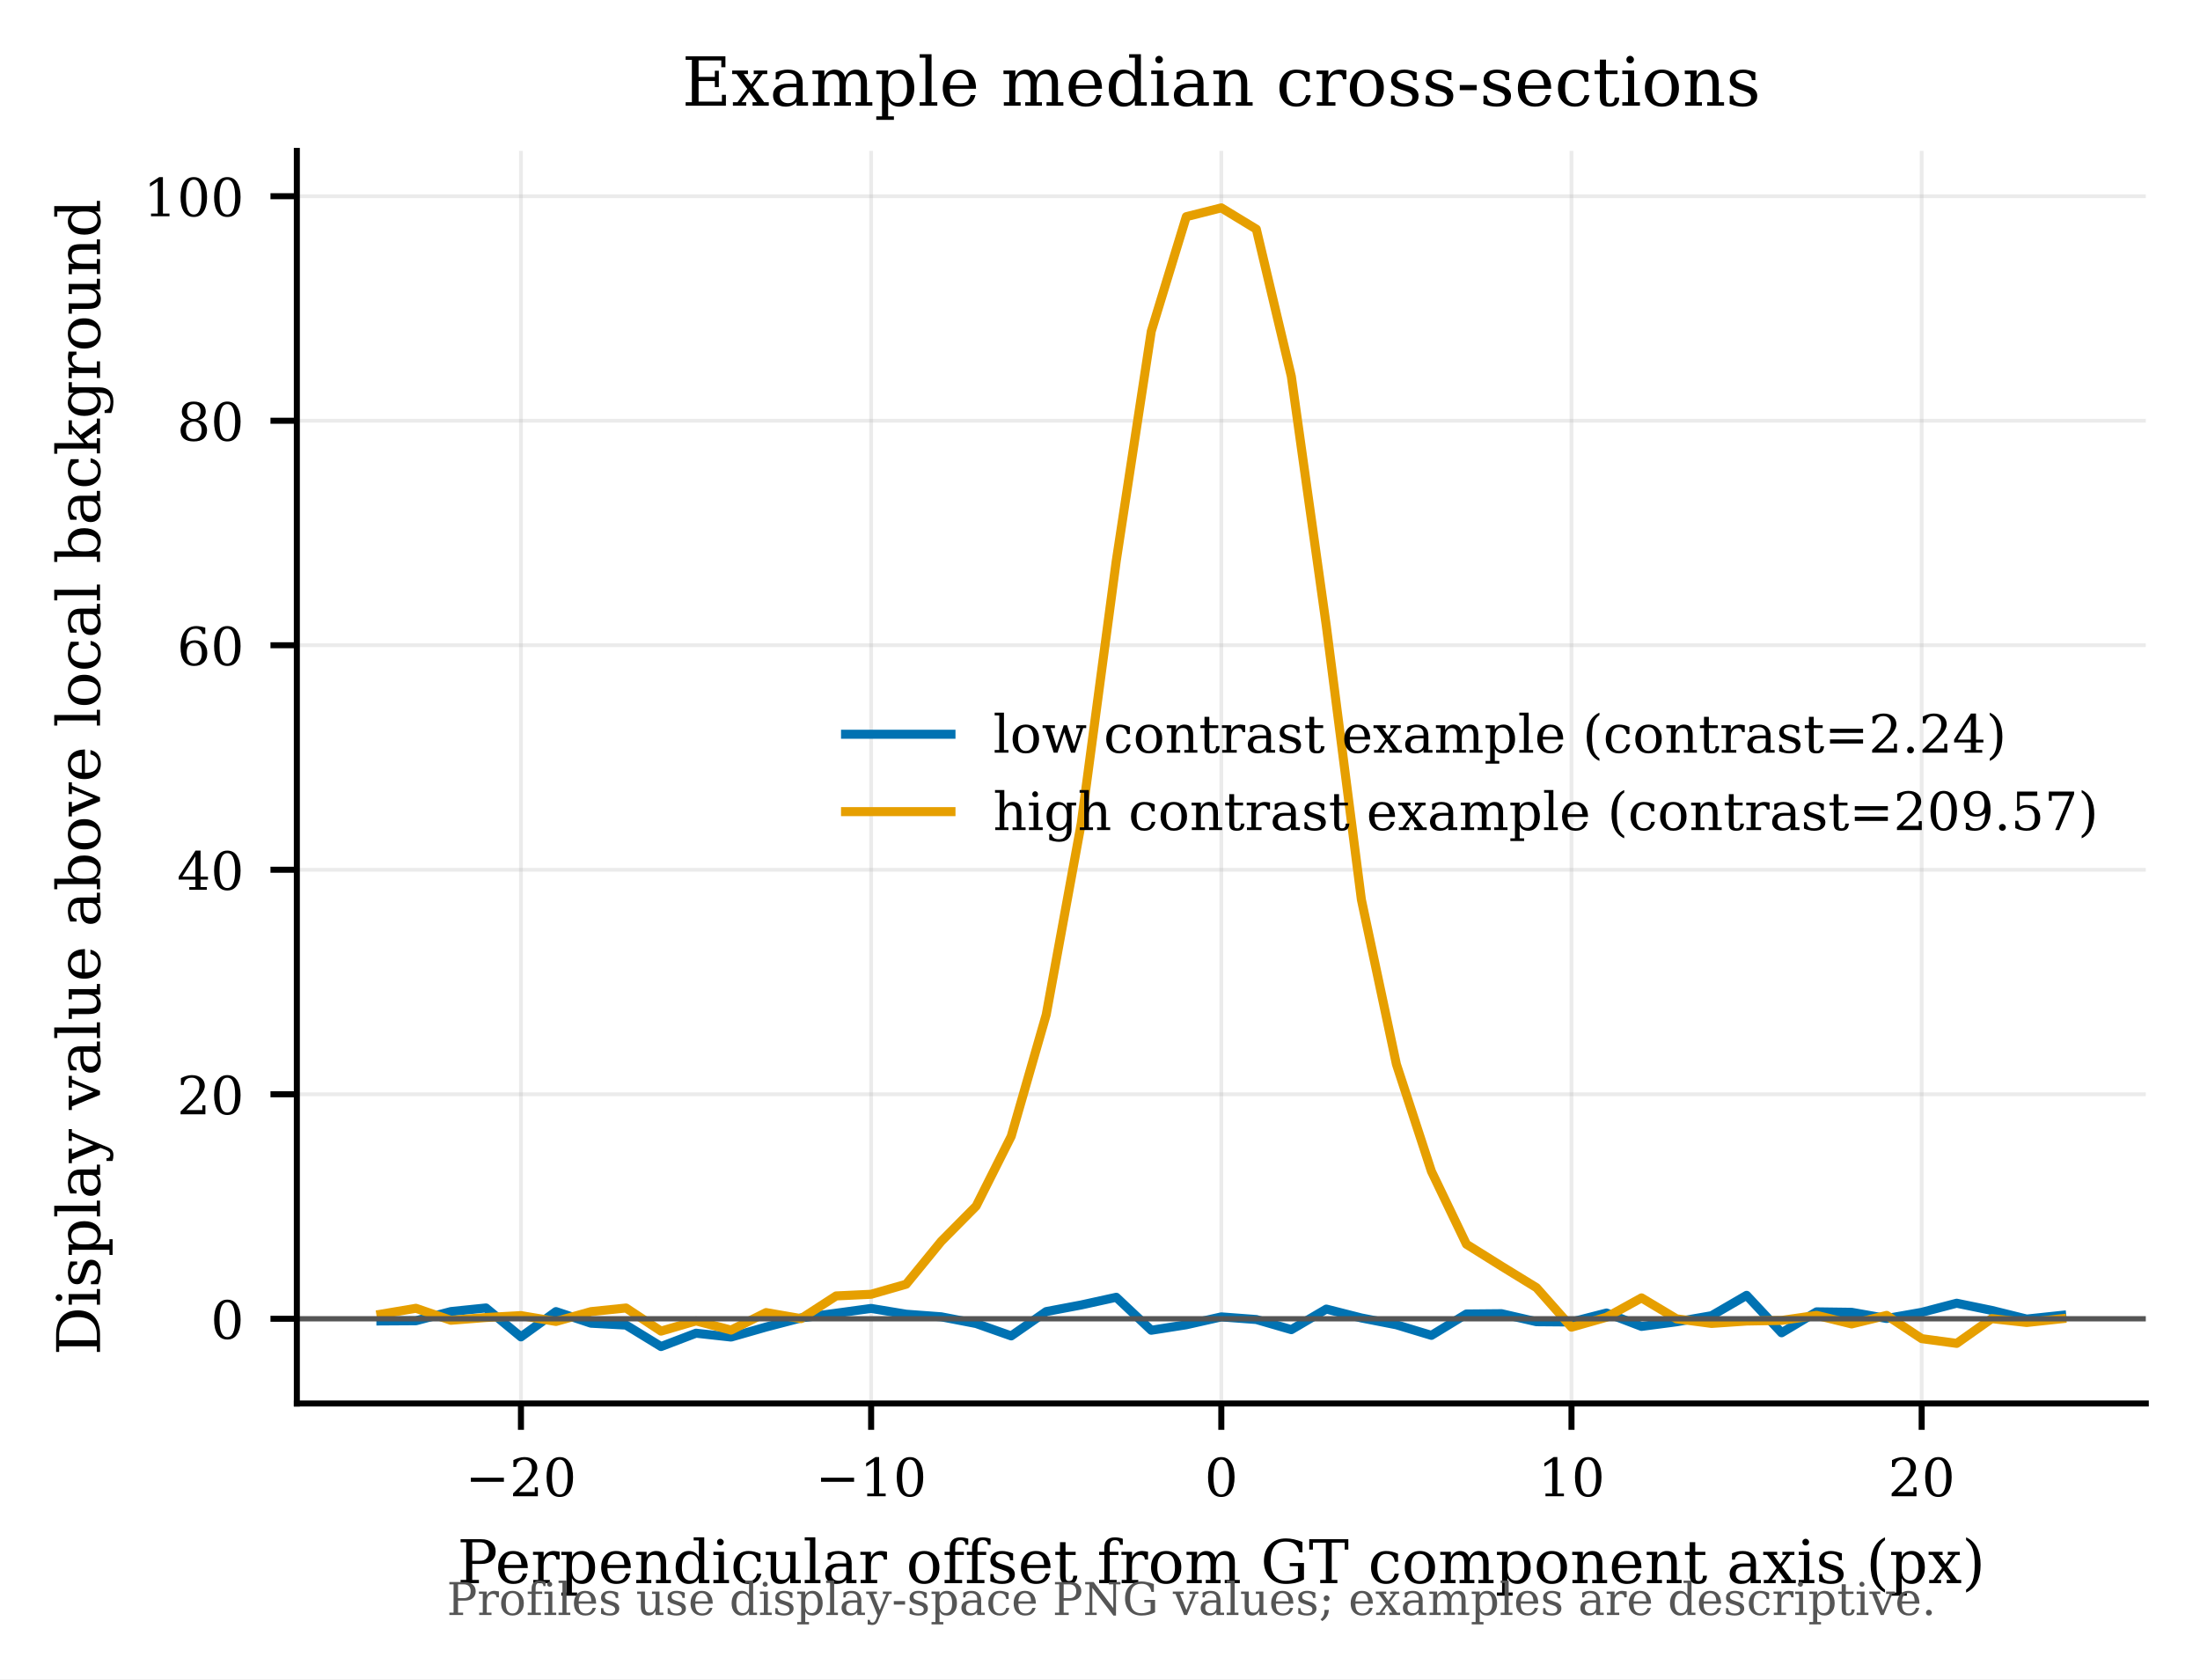
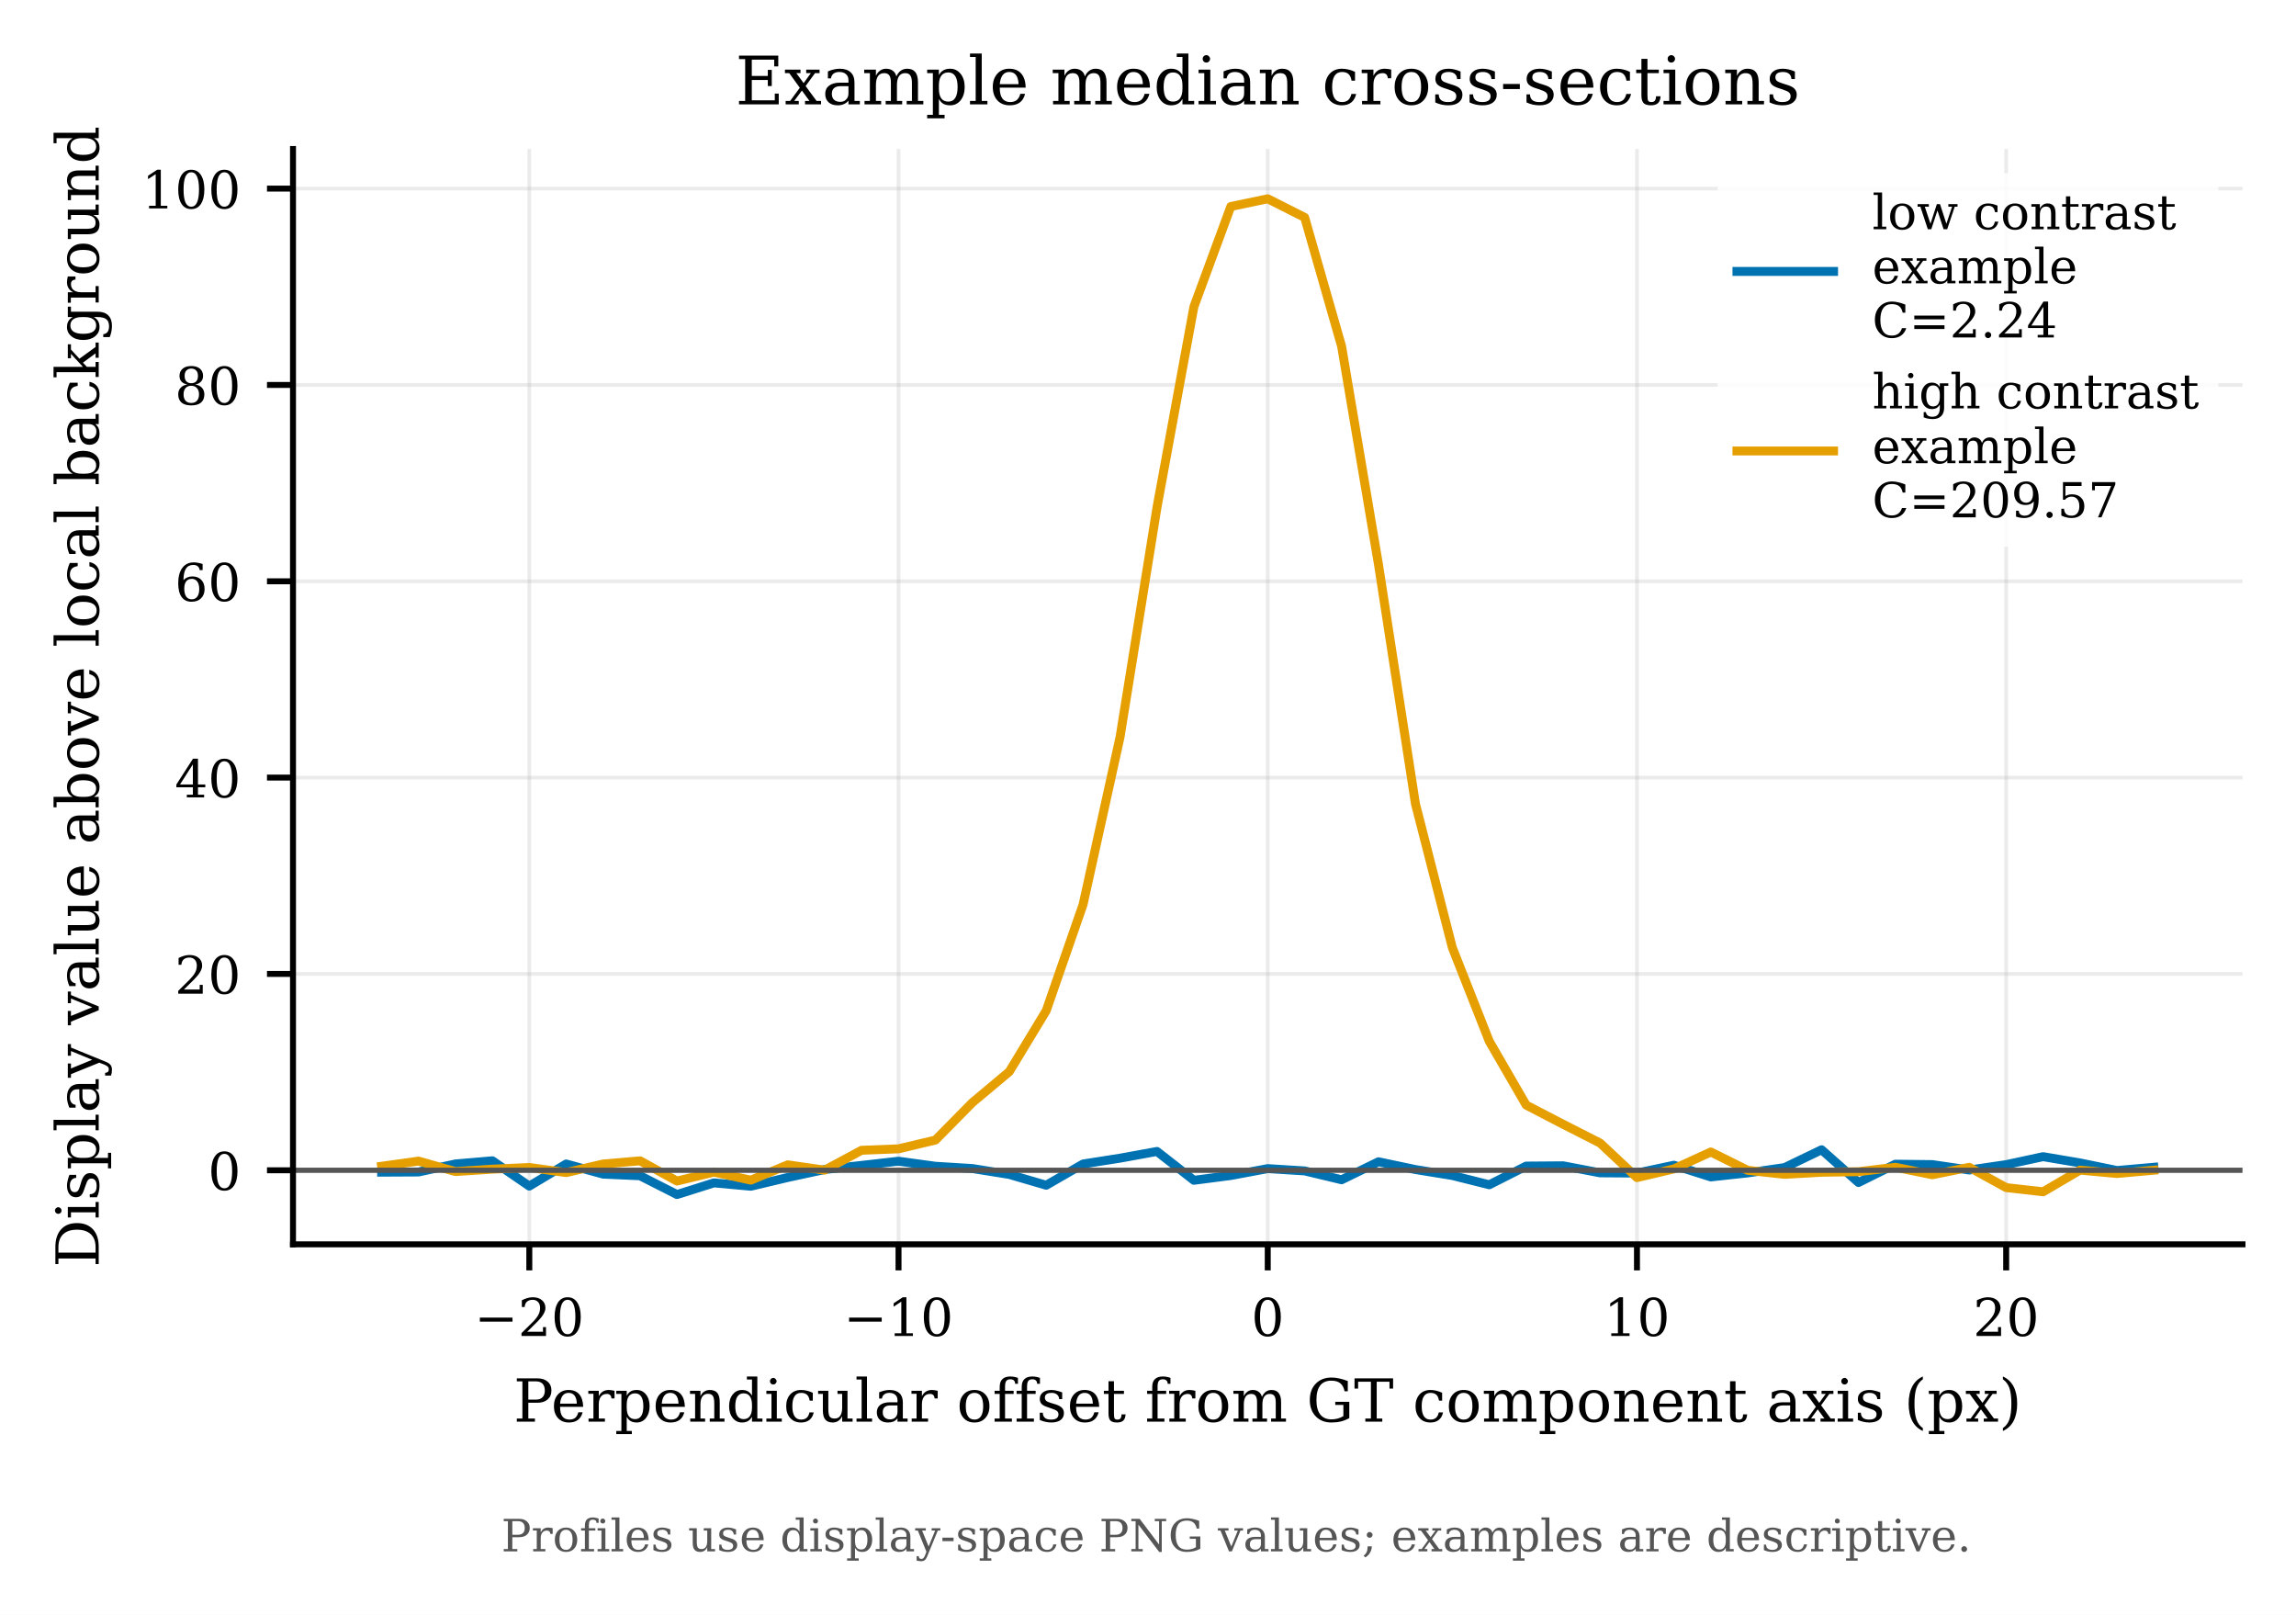
- <svg xmlns="http://www.w3.org/2000/svg" xmlns:xlink="http://www.w3.org/1999/xlink" width="292.137pt" height="222.972pt" viewBox="0 0 292.137 222.972" version="1.1">
+ <svg xmlns="http://www.w3.org/2000/svg" xmlns:xlink="http://www.w3.org/1999/xlink" width="308.877pt" height="217.176pt" viewBox="0 0 308.877 217.176" version="1.1">
  <defs>
    <style type="text/css">*{stroke-linejoin: round; stroke-linecap: butt}</style>
  </defs>
  <g id="figure_1">
    <g id="patch_1">
-       <path d="M 0 222.972 L 292.137 222.972 L 292.137 -0 L 0 -0 z " style="fill: #ffffff" />
+       <path d="M 0 217.176 L 308.877 217.176 L 308.877 0 L 0 0 z " style="fill: #ffffff" />
    </g>
    <g id="axes_1">
      <g id="patch_2">
-         <path d="M 39.417 186.359 L 284.938 186.359 L 284.938 20.039 L 39.417 20.039 z " style="fill: #ffffff" />
+         <path d="M 39.417 167.351 L 301.678 167.351 L 301.678 20.039 L 39.417 20.039 z " style="fill: #ffffff" />
      </g>
      <g id="matplotlib.axis_1">
        <g id="xtick_1">
          <g id="line2d_1">
-             <path d="M 69.177 186.359 L 69.177 20.039 " clip-path="url(#p4ebbd84270)" style="fill: none; stroke: #b0b0b0; stroke-opacity: 0.25; stroke-width: 0.5; stroke-linecap: square" />
+             <path d="M 71.207 167.351 L 71.207 20.039 " clip-path="url(#p9b8f241ac9)" style="fill: none; stroke: #b0b0b0; stroke-opacity: 0.25; stroke-width: 0.5; stroke-linecap: square" />
          </g>
          <g id="line2d_2">
            <defs>
-               <path id="m393fcf6930" d="M 0 0 L 0 3.5 " style="stroke: #000000; stroke-width: 0.8" />
+               <path id="md4ad155cb4" d="M 0 0 L 0 3.5 " style="stroke: #000000; stroke-width: 0.8" />
            </defs>
            <g>
-               <use xlink:href="#m393fcf6930" x="69.177" y="186.359" style="stroke: #000000; stroke-width: 0.8" />
+               <use xlink:href="#md4ad155cb4" x="71.207" y="167.351" style="stroke: #000000; stroke-width: 0.8" />
            </g>
          </g>
          <g id="text_1">
-             <text style="font-size: 7px; font-family: 'DejaVu Serif', serif; text-anchor: middle" x="69.177" y="198.678" transform="rotate(-0 69.1775 198.6775)">−20</text>
+             <text style="font-size: 7px; font-family: 'DejaVu Serif', serif; text-anchor: middle" x="71.207" y="179.669" transform="rotate(-0 71.20659 179.6695)">−20</text>
          </g>
        </g>
        <g id="xtick_2">
          <g id="line2d_3">
-             <path d="M 115.677 186.359 L 115.677 20.039 " clip-path="url(#p4ebbd84270)" style="fill: none; stroke: #b0b0b0; stroke-opacity: 0.25; stroke-width: 0.5; stroke-linecap: square" />
+             <path d="M 120.877 167.351 L 120.877 20.039 " clip-path="url(#p9b8f241ac9)" style="fill: none; stroke: #b0b0b0; stroke-opacity: 0.25; stroke-width: 0.5; stroke-linecap: square" />
          </g>
          <g id="line2d_4">
            <g>
-               <use xlink:href="#m393fcf6930" x="115.677" y="186.359" style="stroke: #000000; stroke-width: 0.8" />
+               <use xlink:href="#md4ad155cb4" x="120.877" y="167.351" style="stroke: #000000; stroke-width: 0.8" />
            </g>
          </g>
          <g id="text_2">
-             <text style="font-size: 7px; font-family: 'DejaVu Serif', serif; text-anchor: middle" x="115.677" y="198.678" transform="rotate(-0 115.6775 198.6775)">−10</text>
+             <text style="font-size: 7px; font-family: 'DejaVu Serif', serif; text-anchor: middle" x="120.877" y="179.669" transform="rotate(-0 120.877 179.6695)">−10</text>
          </g>
        </g>
        <g id="xtick_3">
          <g id="line2d_5">
-             <path d="M 162.178 186.359 L 162.178 20.039 " clip-path="url(#p4ebbd84270)" style="fill: none; stroke: #b0b0b0; stroke-opacity: 0.25; stroke-width: 0.5; stroke-linecap: square" />
+             <path d="M 170.548 167.351 L 170.548 20.039 " clip-path="url(#p9b8f241ac9)" style="fill: none; stroke: #b0b0b0; stroke-opacity: 0.25; stroke-width: 0.5; stroke-linecap: square" />
          </g>
          <g id="line2d_6">
            <g>
-               <use xlink:href="#m393fcf6930" x="162.178" y="186.359" style="stroke: #000000; stroke-width: 0.8" />
+               <use xlink:href="#md4ad155cb4" x="170.548" y="167.351" style="stroke: #000000; stroke-width: 0.8" />
            </g>
          </g>
          <g id="text_3">
-             <text style="font-size: 7px; font-family: 'DejaVu Serif', serif; text-anchor: middle" x="162.178" y="198.678" transform="rotate(-0 162.1775 198.6775)">0</text>
+             <text style="font-size: 7px; font-family: 'DejaVu Serif', serif; text-anchor: middle" x="170.548" y="179.669" transform="rotate(-0 170.5475 179.6695)">0</text>
          </g>
        </g>
        <g id="xtick_4">
          <g id="line2d_7">
-             <path d="M 208.678 186.359 L 208.678 20.039 " clip-path="url(#p4ebbd84270)" style="fill: none; stroke: #b0b0b0; stroke-opacity: 0.25; stroke-width: 0.5; stroke-linecap: square" />
+             <path d="M 220.218 167.351 L 220.218 20.039 " clip-path="url(#p9b8f241ac9)" style="fill: none; stroke: #b0b0b0; stroke-opacity: 0.25; stroke-width: 0.5; stroke-linecap: square" />
          </g>
          <g id="line2d_8">
            <g>
-               <use xlink:href="#m393fcf6930" x="208.678" y="186.359" style="stroke: #000000; stroke-width: 0.8" />
+               <use xlink:href="#md4ad155cb4" x="220.218" y="167.351" style="stroke: #000000; stroke-width: 0.8" />
            </g>
          </g>
          <g id="text_4">
-             <text style="font-size: 7px; font-family: 'DejaVu Serif', serif; text-anchor: middle" x="208.678" y="198.678" transform="rotate(-0 208.6775 198.6775)">10</text>
+             <text style="font-size: 7px; font-family: 'DejaVu Serif', serif; text-anchor: middle" x="220.218" y="179.669" transform="rotate(-0 220.218 179.6695)">10</text>
          </g>
        </g>
        <g id="xtick_5">
          <g id="line2d_9">
-             <path d="M 255.178 186.359 L 255.178 20.039 " clip-path="url(#p4ebbd84270)" style="fill: none; stroke: #b0b0b0; stroke-opacity: 0.25; stroke-width: 0.5; stroke-linecap: square" />
+             <path d="M 269.888 167.351 L 269.888 20.039 " clip-path="url(#p9b8f241ac9)" style="fill: none; stroke: #b0b0b0; stroke-opacity: 0.25; stroke-width: 0.5; stroke-linecap: square" />
          </g>
          <g id="line2d_10">
            <g>
-               <use xlink:href="#m393fcf6930" x="255.178" y="186.359" style="stroke: #000000; stroke-width: 0.8" />
+               <use xlink:href="#md4ad155cb4" x="269.888" y="167.351" style="stroke: #000000; stroke-width: 0.8" />
            </g>
          </g>
          <g id="text_5">
-             <text style="font-size: 7px; font-family: 'DejaVu Serif', serif; text-anchor: middle" x="255.178" y="198.678" transform="rotate(-0 255.1775 198.6775)">20</text>
+             <text style="font-size: 7px; font-family: 'DejaVu Serif', serif; text-anchor: middle" x="269.888" y="179.669" transform="rotate(-0 269.8884 179.6695)">20</text>
          </g>
        </g>
        <g id="text_6">
-           <text style="font-size: 8px; font-family: 'DejaVu Serif', serif; text-anchor: middle" x="162.178" y="210.212" transform="rotate(-0 162.1775 210.212)">Perpendicular offset from GT component axis (px)</text>
+           <text style="font-size: 8px; font-family: 'DejaVu Serif', serif; text-anchor: middle" x="170.548" y="191.204" transform="rotate(-0 170.5475 191.204)">Perpendicular offset from GT component axis (px)</text>
        </g>
      </g>
      <g id="matplotlib.axis_2">
        <g id="ytick_1">
          <g id="line2d_11">
-             <path d="M 39.417 175.112 L 284.938 175.112 " clip-path="url(#p4ebbd84270)" style="fill: none; stroke: #b0b0b0; stroke-opacity: 0.25; stroke-width: 0.5; stroke-linecap: square" />
+             <path d="M 39.417 157.389 L 301.678 157.389 " clip-path="url(#p9b8f241ac9)" style="fill: none; stroke: #b0b0b0; stroke-opacity: 0.25; stroke-width: 0.5; stroke-linecap: square" />
          </g>
          <g id="line2d_12">
            <defs>
-               <path id="mf1ddeac07d" d="M 0 0 L -3.5 0 " style="stroke: #000000; stroke-width: 0.8" />
+               <path id="mb540766126" d="M 0 0 L -3.5 0 " style="stroke: #000000; stroke-width: 0.8" />
            </defs>
            <g>
-               <use xlink:href="#mf1ddeac07d" x="39.417" y="175.112" style="stroke: #000000; stroke-width: 0.8" />
+               <use xlink:href="#mb540766126" x="39.417" y="157.389" style="stroke: #000000; stroke-width: 0.8" />
            </g>
          </g>
          <g id="text_7">
-             <text style="font-size: 7px; font-family: 'DejaVu Serif', serif; text-anchor: end" x="32.417" y="177.771" transform="rotate(-0 32.4175 177.7711)">0</text>
+             <text style="font-size: 7px; font-family: 'DejaVu Serif', serif; text-anchor: end" x="32.417" y="160.048" transform="rotate(-0 32.4175 160.0485)">0</text>
          </g>
        </g>
        <g id="ytick_2">
          <g id="line2d_13">
-             <path d="M 39.417 145.301 L 284.938 145.301 " clip-path="url(#p4ebbd84270)" style="fill: none; stroke: #b0b0b0; stroke-opacity: 0.25; stroke-width: 0.5; stroke-linecap: square" />
+             <path d="M 39.417 130.985 L 301.678 130.985 " clip-path="url(#p9b8f241ac9)" style="fill: none; stroke: #b0b0b0; stroke-opacity: 0.25; stroke-width: 0.5; stroke-linecap: square" />
          </g>
          <g id="line2d_14">
            <g>
-               <use xlink:href="#mf1ddeac07d" x="39.417" y="145.301" style="stroke: #000000; stroke-width: 0.8" />
+               <use xlink:href="#mb540766126" x="39.417" y="130.985" style="stroke: #000000; stroke-width: 0.8" />
            </g>
          </g>
          <g id="text_8">
-             <text style="font-size: 7px; font-family: 'DejaVu Serif', serif; text-anchor: end" x="32.417" y="147.96" transform="rotate(-0 32.4175 147.96)">20</text>
+             <text style="font-size: 7px; font-family: 'DejaVu Serif', serif; text-anchor: end" x="32.417" y="133.644" transform="rotate(-0 32.4175 133.6444)">20</text>
          </g>
        </g>
        <g id="ytick_3">
          <g id="line2d_15">
-             <path d="M 39.417 115.489 L 284.938 115.489 " clip-path="url(#p4ebbd84270)" style="fill: none; stroke: #b0b0b0; stroke-opacity: 0.25; stroke-width: 0.5; stroke-linecap: square" />
+             <path d="M 39.417 104.581 L 301.678 104.581 " clip-path="url(#p9b8f241ac9)" style="fill: none; stroke: #b0b0b0; stroke-opacity: 0.25; stroke-width: 0.5; stroke-linecap: square" />
          </g>
          <g id="line2d_16">
            <g>
-               <use xlink:href="#mf1ddeac07d" x="39.417" y="115.489" style="stroke: #000000; stroke-width: 0.8" />
+               <use xlink:href="#mb540766126" x="39.417" y="104.581" style="stroke: #000000; stroke-width: 0.8" />
            </g>
          </g>
          <g id="text_9">
-             <text style="font-size: 7px; font-family: 'DejaVu Serif', serif; text-anchor: end" x="32.417" y="118.149" transform="rotate(-0 32.4175 118.1489)">40</text>
+             <text style="font-size: 7px; font-family: 'DejaVu Serif', serif; text-anchor: end" x="32.417" y="107.24" transform="rotate(-0 32.4175 107.2402)">40</text>
          </g>
        </g>
        <g id="ytick_4">
          <g id="line2d_17">
-             <path d="M 39.417 85.678 L 284.938 85.678 " clip-path="url(#p4ebbd84270)" style="fill: none; stroke: #b0b0b0; stroke-opacity: 0.25; stroke-width: 0.5; stroke-linecap: square" />
+             <path d="M 39.417 78.177 L 301.678 78.177 " clip-path="url(#p9b8f241ac9)" style="fill: none; stroke: #b0b0b0; stroke-opacity: 0.25; stroke-width: 0.5; stroke-linecap: square" />
          </g>
          <g id="line2d_18">
            <g>
-               <use xlink:href="#mf1ddeac07d" x="39.417" y="85.678" style="stroke: #000000; stroke-width: 0.8" />
+               <use xlink:href="#mb540766126" x="39.417" y="78.177" style="stroke: #000000; stroke-width: 0.8" />
            </g>
          </g>
          <g id="text_10">
-             <text style="font-size: 7px; font-family: 'DejaVu Serif', serif; text-anchor: end" x="32.417" y="88.338" transform="rotate(-0 32.4175 88.33778)">60</text>
+             <text style="font-size: 7px; font-family: 'DejaVu Serif', serif; text-anchor: end" x="32.417" y="80.836" transform="rotate(-0 32.4175 80.8361)">60</text>
          </g>
        </g>
        <g id="ytick_5">
          <g id="line2d_19">
-             <path d="M 39.417 55.867 L 284.938 55.867 " clip-path="url(#p4ebbd84270)" style="fill: none; stroke: #b0b0b0; stroke-opacity: 0.25; stroke-width: 0.5; stroke-linecap: square" />
+             <path d="M 39.417 51.773 L 301.678 51.773 " clip-path="url(#p9b8f241ac9)" style="fill: none; stroke: #b0b0b0; stroke-opacity: 0.25; stroke-width: 0.5; stroke-linecap: square" />
          </g>
          <g id="line2d_20">
            <g>
-               <use xlink:href="#mf1ddeac07d" x="39.417" y="55.867" style="stroke: #000000; stroke-width: 0.8" />
+               <use xlink:href="#mb540766126" x="39.417" y="51.773" style="stroke: #000000; stroke-width: 0.8" />
            </g>
          </g>
          <g id="text_11">
-             <text style="font-size: 7px; font-family: 'DejaVu Serif', serif; text-anchor: end" x="32.417" y="58.527" transform="rotate(-0 32.4175 58.52666)">80</text>
+             <text style="font-size: 7px; font-family: 'DejaVu Serif', serif; text-anchor: end" x="32.417" y="54.432" transform="rotate(-0 32.4175 54.43196)">80</text>
          </g>
        </g>
        <g id="ytick_6">
          <g id="line2d_21">
-             <path d="M 39.417 26.056 L 284.938 26.056 " clip-path="url(#p4ebbd84270)" style="fill: none; stroke: #b0b0b0; stroke-opacity: 0.25; stroke-width: 0.5; stroke-linecap: square" />
+             <path d="M 39.417 25.368 L 301.678 25.368 " clip-path="url(#p9b8f241ac9)" style="fill: none; stroke: #b0b0b0; stroke-opacity: 0.25; stroke-width: 0.5; stroke-linecap: square" />
          </g>
          <g id="line2d_22">
            <g>
-               <use xlink:href="#mf1ddeac07d" x="39.417" y="26.056" style="stroke: #000000; stroke-width: 0.8" />
+               <use xlink:href="#mb540766126" x="39.417" y="25.368" style="stroke: #000000; stroke-width: 0.8" />
            </g>
          </g>
          <g id="text_12">
-             <text style="font-size: 7px; font-family: 'DejaVu Serif', serif; text-anchor: end" x="32.417" y="28.716" transform="rotate(-0 32.4175 28.71555)">100</text>
+             <text style="font-size: 7px; font-family: 'DejaVu Serif', serif; text-anchor: end" x="32.417" y="28.028" transform="rotate(-0 32.4175 28.02783)">100</text>
          </g>
        </g>
        <g id="text_13">
-           <text style="font-size: 8px; font-family: 'DejaVu Serif', serif; text-anchor: middle" x="13.279" y="103.199" transform="rotate(-90 13.27875 103.1986)">Display value above local background</text>
+           <text style="font-size: 8px; font-family: 'DejaVu Serif', serif; text-anchor: middle" x="13.279" y="93.695" transform="rotate(-90 13.27875 93.69459)">Display value above local background</text>
        </g>
      </g>
      <g id="line2d_23">
-         <path d="M 50.578 175.402 L 55.227 175.374 L 59.877 174.152 L 64.528 173.674 L 69.177 177.515 L 73.828 174.157 L 78.478 175.699 L 83.127 175.95 L 87.778 178.799 L 92.427 177.026 L 97.078 177.539 L 101.728 176.208 L 106.377 174.998 L 111.028 174.373 L 115.677 173.737 L 120.328 174.503 L 124.978 174.848 L 129.627 175.746 L 134.278 177.386 L 138.928 174.155 L 143.577 173.275 L 148.227 172.256 L 152.877 176.635 L 157.528 175.907 L 162.178 174.861 L 166.827 175.21 L 171.477 176.554 L 176.127 173.823 L 180.778 175.003 L 185.428 175.91 L 190.077 177.313 L 194.727 174.476 L 199.377 174.433 L 204.028 175.502 L 208.678 175.54 L 213.327 174.347 L 217.977 176.124 L 222.627 175.513 L 227.278 174.701 L 231.928 171.999 L 236.577 176.97 L 241.227 174.191 L 245.877 174.251 L 250.528 175.074 L 255.178 174.256 L 259.827 173.046 L 264.478 173.998 L 269.127 175.149 L 273.777 174.655 " clip-path="url(#p4ebbd84270)" style="fill: none; stroke: #0072b2; stroke-width: 1.2; stroke-linecap: square" />
+         <path d="M 51.338 157.646 L 56.305 157.621 L 61.273 156.539 L 66.24 156.115 L 71.207 159.518 L 76.174 156.544 L 81.141 157.909 L 86.108 158.131 L 91.075 160.655 L 96.042 159.085 L 101.009 159.539 L 105.976 158.36 L 110.943 157.288 L 115.91 156.735 L 120.877 156.171 L 125.844 156.85 L 130.811 157.156 L 135.778 157.951 L 140.745 159.403 L 145.712 156.542 L 150.679 155.763 L 155.646 154.859 L 160.613 158.738 L 165.58 158.094 L 170.548 157.167 L 175.515 157.477 L 180.482 158.666 L 185.449 156.248 L 190.416 157.293 L 195.383 158.096 L 200.35 159.339 L 205.317 156.826 L 210.284 156.788 L 215.251 157.735 L 220.218 157.769 L 225.185 156.712 L 230.152 158.286 L 235.119 157.745 L 240.086 157.025 L 245.053 154.632 L 250.02 159.035 L 254.987 156.573 L 259.954 156.626 L 264.921 157.356 L 269.888 156.631 L 274.855 155.56 L 279.822 156.403 L 284.79 157.422 L 289.757 156.985 " clip-path="url(#p9b8f241ac9)" style="fill: none; stroke: #0072b2; stroke-width: 1.2; stroke-linecap: square" />
      </g>
      <g id="line2d_24">
-         <path d="M 50.578 174.503 L 55.227 173.719 L 59.877 175.309 L 64.528 174.944 L 69.177 174.688 L 73.828 175.466 L 78.478 174.161 L 83.127 173.68 L 87.778 176.751 L 92.427 175.395 L 97.078 176.614 L 101.728 174.288 L 106.377 175.091 L 111.028 172.076 L 115.677 171.857 L 120.328 170.523 L 124.978 164.837 L 129.627 160.14 L 134.278 150.886 L 138.928 134.728 L 143.577 109.328 L 148.227 74.476 L 152.877 43.995 L 157.528 28.772 L 162.178 27.599 L 166.827 30.428 L 171.477 49.987 L 176.127 83.157 L 180.778 119.454 L 185.428 141.313 L 190.077 155.53 L 194.727 165.214 L 199.377 168.126 L 204.028 170.979 L 208.678 176.226 L 213.327 174.906 L 217.977 172.336 L 222.627 175.119 L 227.278 175.73 L 231.928 175.412 L 236.577 175.329 L 241.227 174.654 L 245.877 175.795 L 250.528 174.662 L 255.178 177.748 L 259.827 178.379 L 264.478 175.092 L 269.127 175.604 L 273.777 175.104 " clip-path="url(#p4ebbd84270)" style="fill: none; stroke: #e69f00; stroke-width: 1.2; stroke-linecap: square" />
+         <path d="M 51.338 156.85 L 56.305 156.156 L 61.273 157.564 L 66.24 157.24 L 71.207 157.014 L 76.174 157.702 L 81.141 156.547 L 86.108 156.121 L 91.075 158.841 L 96.042 157.64 L 101.009 158.719 L 105.976 156.659 L 110.943 157.371 L 115.91 154.701 L 120.877 154.507 L 125.844 153.325 L 130.811 148.288 L 135.778 144.129 L 140.745 135.932 L 145.712 121.621 L 150.679 99.124 L 155.646 68.254 L 160.613 41.257 L 165.58 27.774 L 170.548 26.735 L 175.515 29.241 L 180.482 46.565 L 185.449 75.944 L 190.416 108.092 L 195.383 127.453 L 200.35 140.046 L 205.317 148.623 L 210.284 151.201 L 215.251 153.728 L 220.218 158.376 L 225.185 157.207 L 230.152 154.931 L 235.119 157.396 L 240.086 157.937 L 245.053 157.655 L 250.02 157.582 L 254.987 156.984 L 259.954 157.994 L 264.921 156.991 L 269.888 159.724 L 274.855 160.283 L 279.822 157.371 L 284.79 157.825 L 289.757 157.382 " clip-path="url(#p9b8f241ac9)" style="fill: none; stroke: #e69f00; stroke-width: 1.2; stroke-linecap: square" />
      </g>
      <g id="line2d_25">
-         <path d="M 39.417 175.112 L 284.938 175.112 " clip-path="url(#p4ebbd84270)" style="fill: none; stroke: #555555; stroke-width: 0.7; stroke-linecap: square" />
+         <path d="M 39.417 157.389 L 301.678 157.389 " clip-path="url(#p9b8f241ac9)" style="fill: none; stroke: #555555; stroke-width: 0.7; stroke-linecap: square" />
      </g>
      <g id="patch_3">
-         <path d="M 39.417 186.359 L 39.417 20.039 " style="fill: none; stroke: #000000; stroke-width: 0.8; stroke-linejoin: miter; stroke-linecap: square" />
+         <path d="M 39.417 167.351 L 39.417 20.039 " style="fill: none; stroke: #000000; stroke-width: 0.8; stroke-linejoin: miter; stroke-linecap: square" />
      </g>
      <g id="patch_4">
-         <path d="M 39.417 186.359 L 284.938 186.359 " style="fill: none; stroke: #000000; stroke-width: 0.8; stroke-linejoin: miter; stroke-linecap: square" />
+         <path d="M 39.417 167.351 L 301.678 167.351 " style="fill: none; stroke: #000000; stroke-width: 0.8; stroke-linejoin: miter; stroke-linecap: square" />
      </g>
      <g id="text_14">
-         <text style="font-size: 9px; font-family: 'DejaVu Serif', serif; text-anchor: middle" x="162.178" y="14.039" transform="rotate(-0 162.1775 14.03859)">Example median cross-sections</text>
+         <text style="font-size: 9px; font-family: 'DejaVu Serif', serif; text-anchor: middle" x="170.548" y="14.039" transform="rotate(-0 170.5475 14.03859)">Example median cross-sections</text>
      </g>
      <g id="legend_1">
+         <g id="patch_5">
+           <path d="M 232.367 73.527 L 297.127 73.527 Q 298.428 73.527 298.428 72.227 L 298.428 24.589 Q 298.428 23.289 297.127 23.289 L 232.367 23.289 Q 231.067 23.289 231.067 24.589 L 231.067 72.227 Q 231.067 73.527 232.367 73.527 z " style="fill: #ffffff; opacity: 0.86" />
+         </g>
        <g id="line2d_26">
-           <path d="M 112.279 97.493 L 119.279 97.493 L 126.279 97.493 " style="fill: none; stroke: #0072b2; stroke-width: 1.2; stroke-linecap: square" />
+           <path d="M 233.667 36.507 L 240.167 36.507 L 246.667 36.507 " style="fill: none; stroke: #0072b2; stroke-width: 1.2; stroke-linecap: square" />
        </g>
        <g id="text_15">
-           <text style="font-size: 7px; font-family: 'DejaVu Serif', serif; text-anchor: start" x="131.879" y="99.943" transform="rotate(-0 131.8792 99.94305)">low contrast example (contrast=2.24)</text>
+           <text style="font-size: 6.5px; font-family: 'DejaVu Serif', serif" transform="translate(251.8672 30.82758)">low contrast</text>
+           <text style="font-size: 6.5px; font-family: 'DejaVu Serif', serif" transform="translate(251.8672 38.10616)">example</text>
+           <text style="font-size: 6.5px; font-family: 'DejaVu Serif', serif" transform="translate(251.8672 45.38473)">C=2.24</text>
        </g>
        <g id="line2d_27">
-           <path d="M 112.279 107.768 L 119.279 107.768 L 126.279 107.768 " style="fill: none; stroke: #e69f00; stroke-width: 1.2; stroke-linecap: square" />
+           <path d="M 233.667 60.651 L 240.167 60.651 L 246.667 60.651 " style="fill: none; stroke: #e69f00; stroke-width: 1.2; stroke-linecap: square" />
        </g>
        <g id="text_16">
-           <text style="font-size: 7px; font-family: 'DejaVu Serif', serif; text-anchor: start" x="131.879" y="110.218" transform="rotate(-0 131.8792 110.2177)">high contrast example (contrast=209.57)</text>
+           <text style="font-size: 6.5px; font-family: 'DejaVu Serif', serif" transform="translate(251.8672 54.92552)">high contrast</text>
+           <text style="font-size: 6.5px; font-family: 'DejaVu Serif', serif" transform="translate(251.8672 62.29652)">example</text>
+           <text style="font-size: 6.5px; font-family: 'DejaVu Serif', serif" transform="translate(251.8672 69.57509)">C=209.57</text>
        </g>
      </g>
    </g>
    <g id="text_17">
-       <text style="font-size: 6px; font-family: 'DejaVu Serif', serif; text-anchor: middle; fill: #555555" x="158.218" y="214.439" transform="rotate(-0 158.2175 214.4386)">Profiles use display-space PNG values; examples are descriptive.</text>
+       <text style="font-size: 6px; font-family: 'DejaVu Serif', serif; text-anchor: middle; fill: #555555" x="166.317" y="208.643" transform="rotate(-0 166.3175 208.6426)">Profiles use display-space PNG values; examples are descriptive.</text>
    </g>
  </g>
  <defs>
-     <clipPath id="p4ebbd84270">
-       <rect x="39.417" y="20.039" width="245.52" height="166.32" />
+     <clipPath id="p9b8f241ac9">
+       <rect x="39.417" y="20.039" width="262.26" height="147.312" />
    </clipPath>
  </defs>
</svg>
